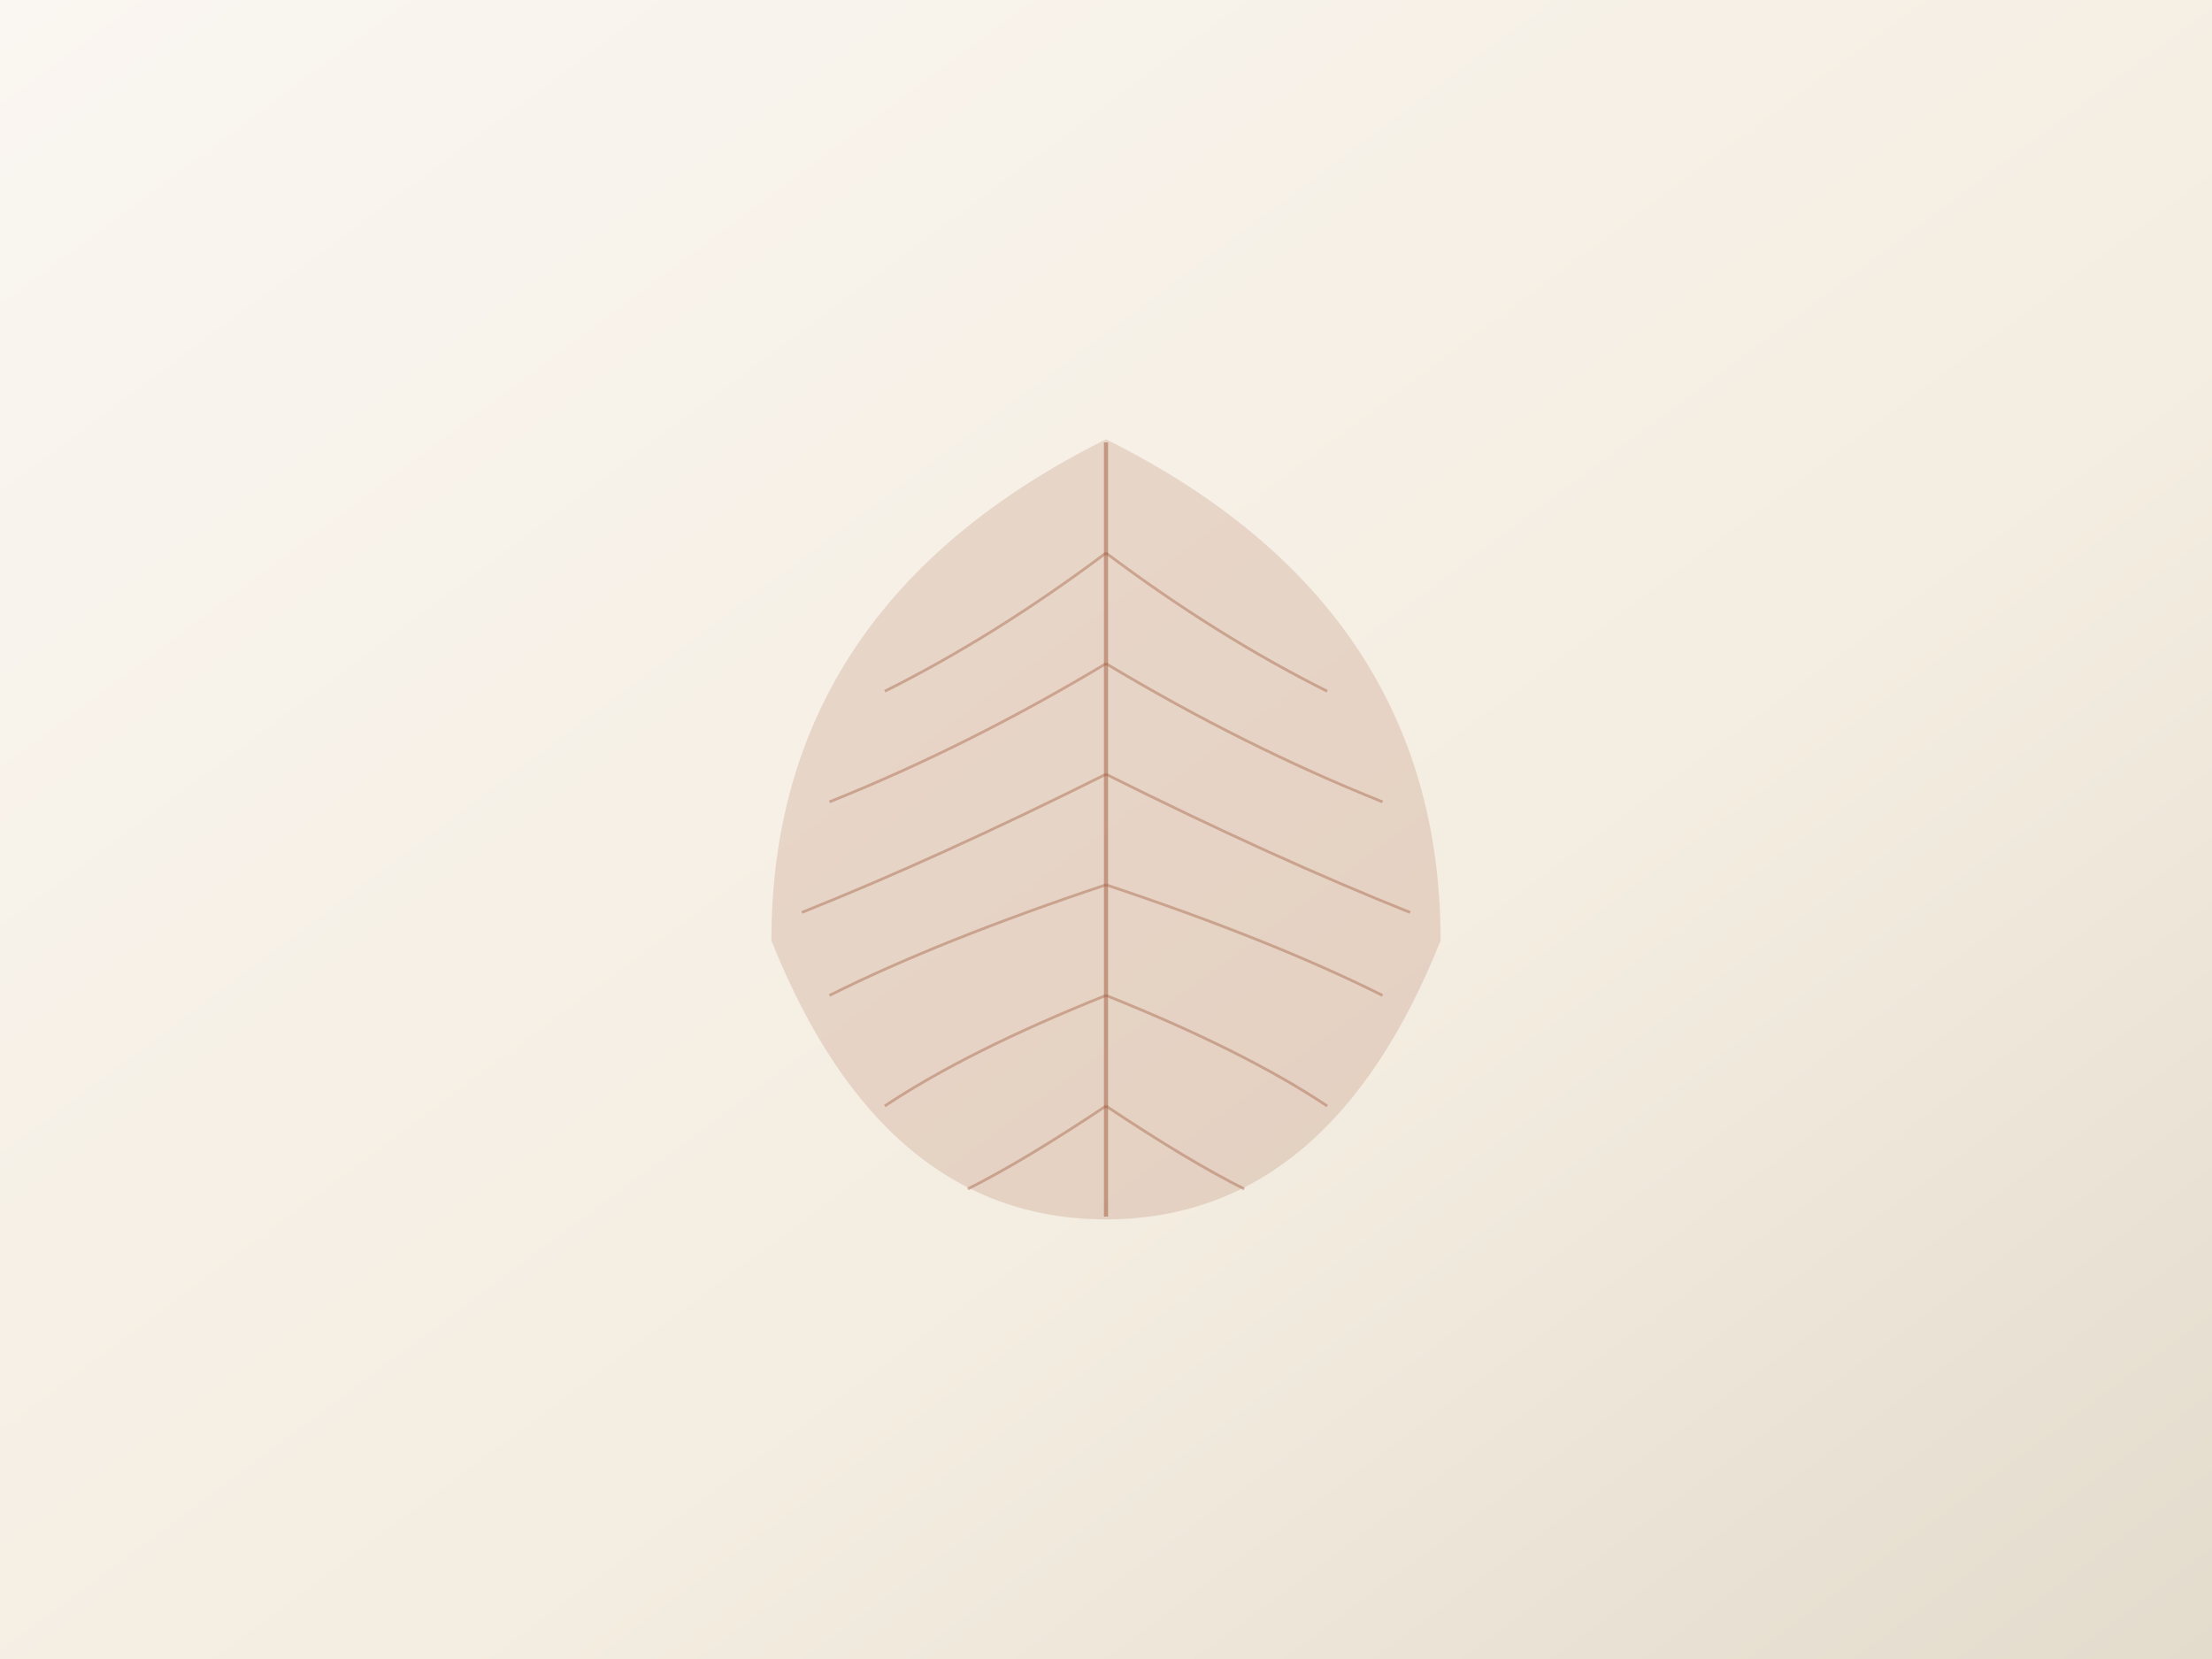
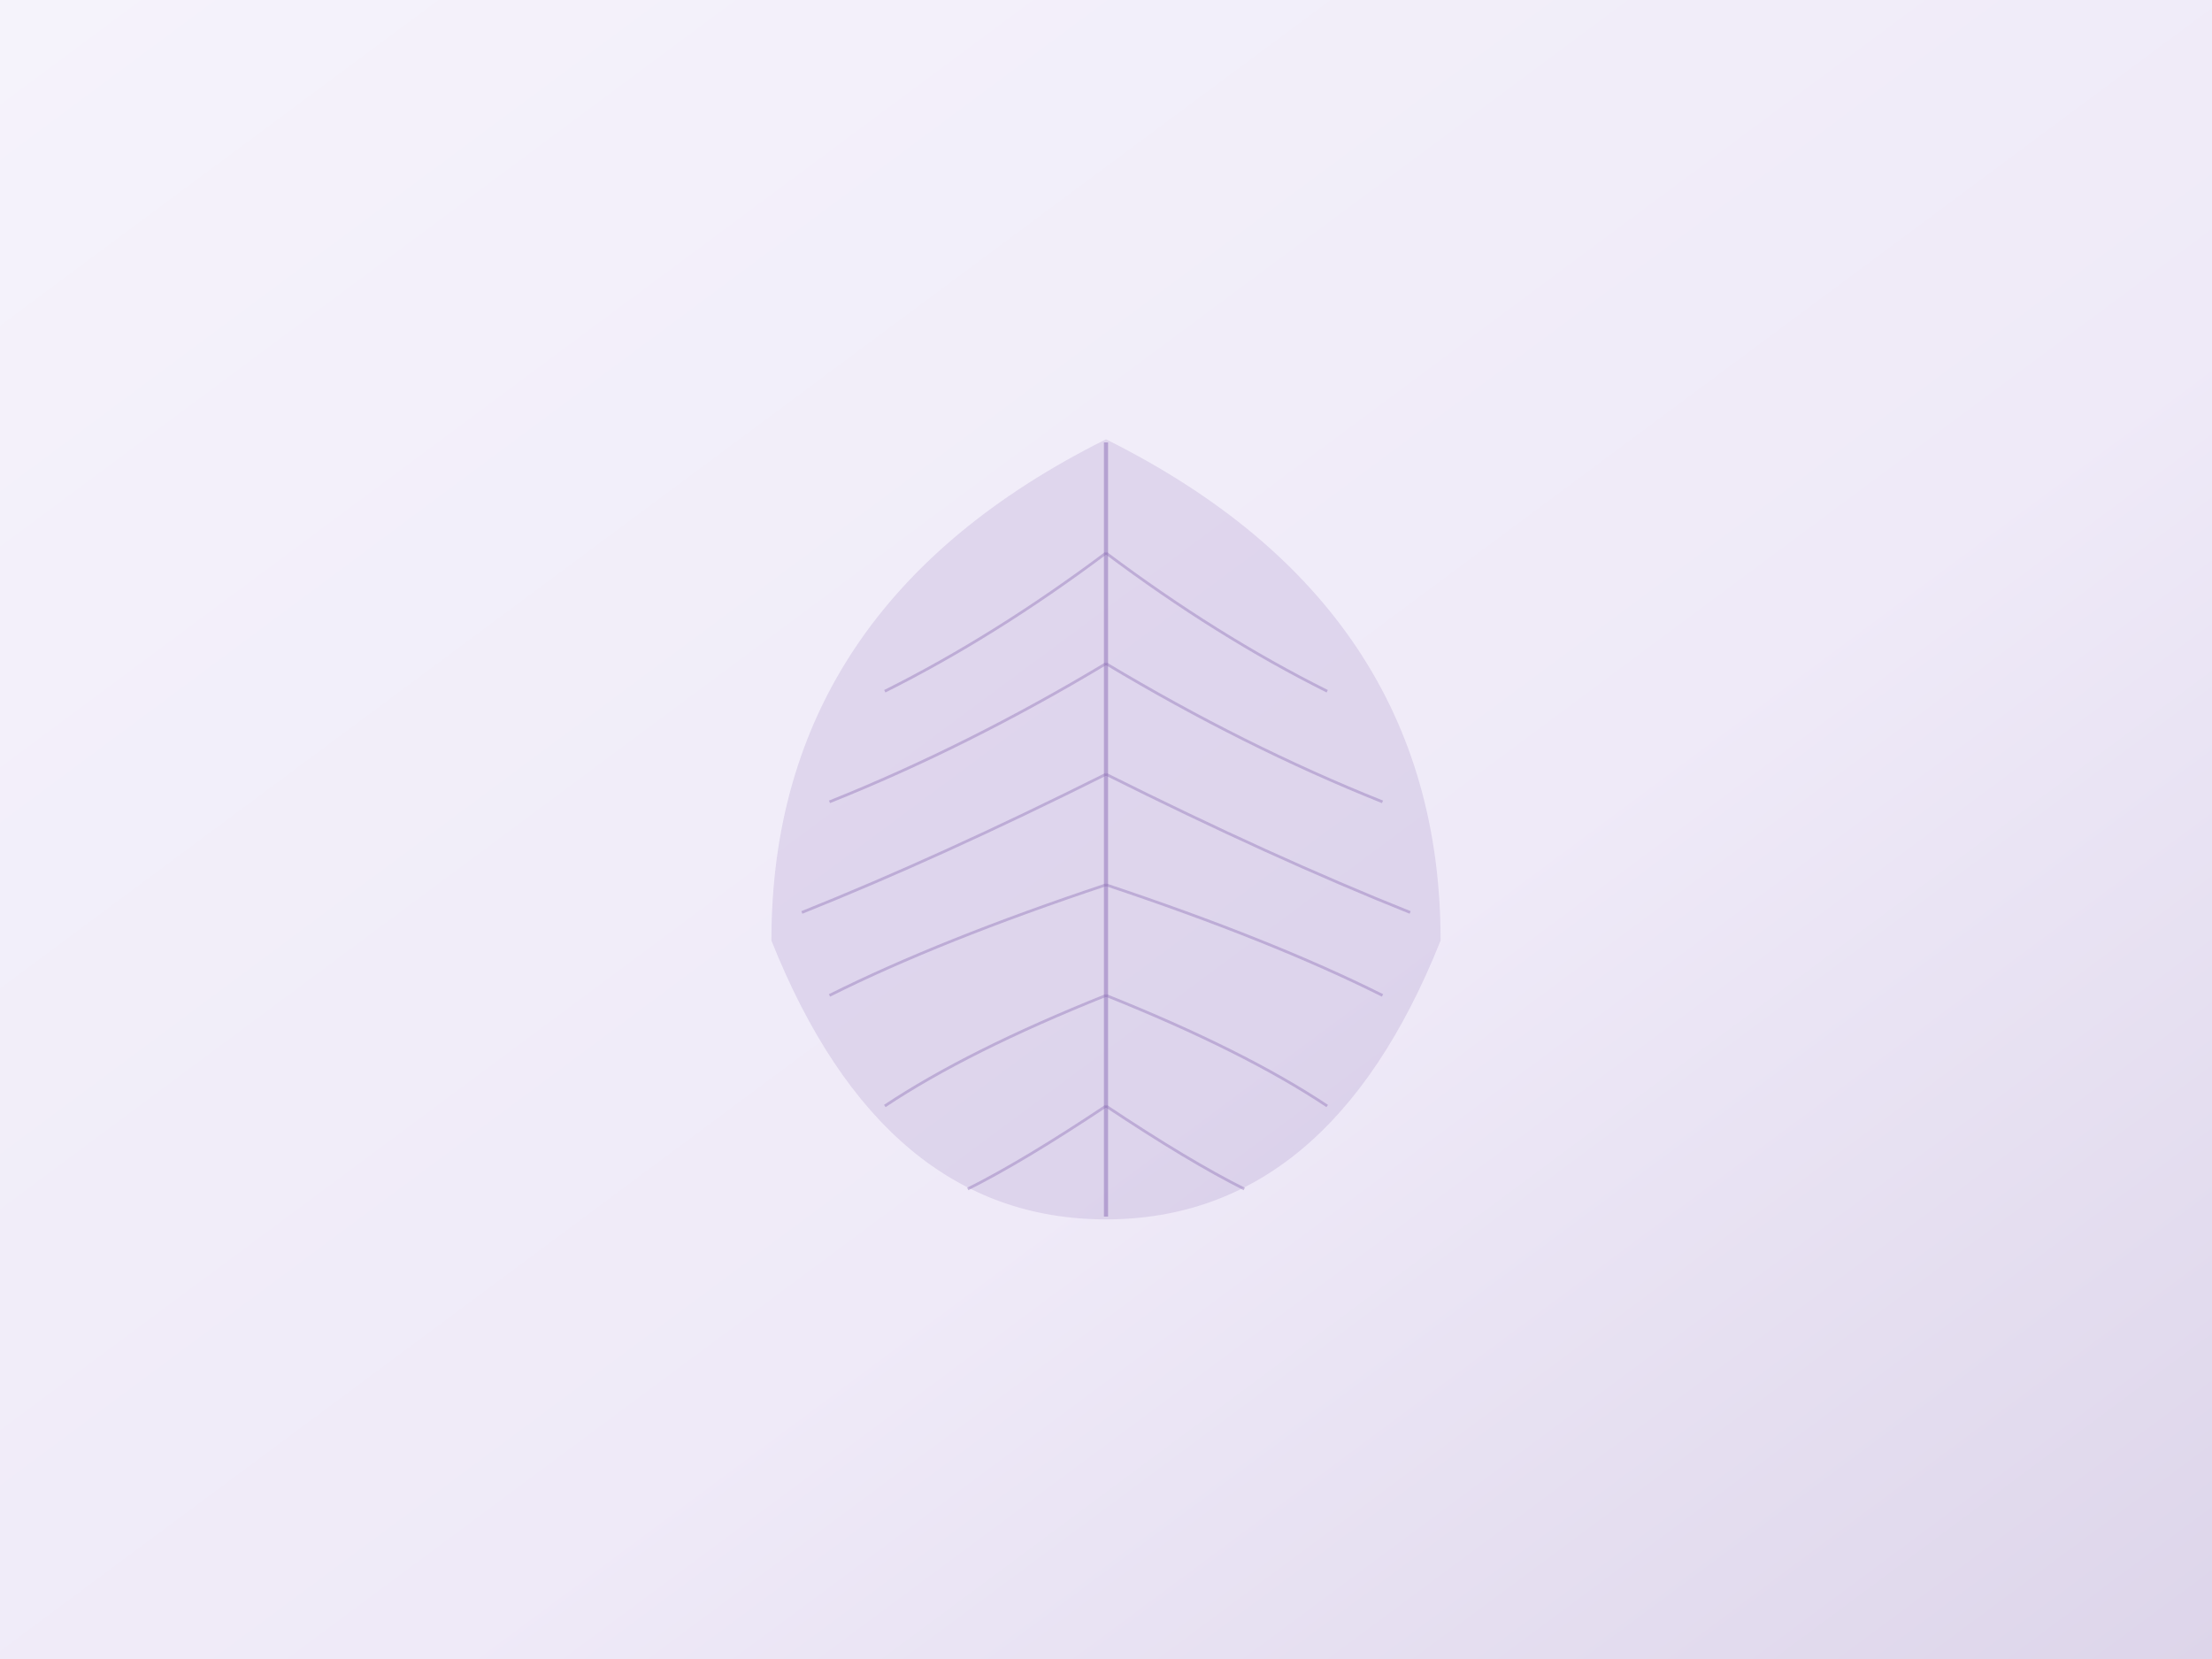
<svg xmlns="http://www.w3.org/2000/svg" viewBox="0 0 800 600" preserveAspectRatio="xMidYMid slice">
  <defs>
    <linearGradient id="bg-corpo" x1="0%" y1="0%" x2="100%" y2="100%">
-       <stop offset="0%" stop-color="#faf6f1" />
-       <stop offset="60%" stop-color="#f4ede1" />
-       <stop offset="100%" stop-color="#e3dccd" />
+       <stop offset="0%" stop-color="#f5f3fb" />
+       <stop offset="60%" stop-color="#efeaf8" />
+       <stop offset="100%" stop-color="#ddd5ea" />
    </linearGradient>
  </defs>
  <rect width="800" height="600" fill="url(#bg-corpo)" />
  <g transform="translate(400, 300)">
-     <path d="M 0,-140 Q -120,-80 -120,40 Q -80,140 0,140 Q 80,140 120,40 Q 120,-80 0,-140 Z" fill="#a05a3c" opacity="0.18" stroke="#a05a3c" stroke-width="2" />
-     <line x1="0" y1="-140" x2="0" y2="140" stroke="#a05a3c" stroke-width="1.5" opacity="0.5" />
-     <path d="M 0,-100 Q -40,-70 -80,-50 M 0,-60 Q -50,-30 -100,-10 M 0,-20 Q -60,10 -110,30              M 0,20 Q -60,40 -100,60 M 0,60 Q -50,80 -80,100 M 0,100 Q -30,120 -50,130" stroke="#a05a3c" stroke-width="1" fill="none" opacity="0.4" />
-     <path d="M 0,-100 Q 40,-70 80,-50 M 0,-60 Q 50,-30 100,-10 M 0,-20 Q 60,10 110,30              M 0,20 Q 60,40 100,60 M 0,60 Q 50,80 80,100 M 0,100 Q 30,120 50,130" stroke="#a05a3c" stroke-width="1" fill="none" opacity="0.4" />
+     <path d="M 0,-140 Q -120,-80 -120,40 Q -80,140 0,140 Q 80,140 120,40 Q 120,-80 0,-140 Z" fill="#8b6db5" opacity="0.18" stroke="#8b6db5" stroke-width="2" />
+     <line x1="0" y1="-140" x2="0" y2="140" stroke="#8b6db5" stroke-width="1.5" opacity="0.5" />
+     <path d="M 0,-100 Q -40,-70 -80,-50 M 0,-60 Q -50,-30 -100,-10 M 0,-20 Q -60,10 -110,30              M 0,20 Q -60,40 -100,60 M 0,60 Q -50,80 -80,100 M 0,100 Q -30,120 -50,130" stroke="#8b6db5" stroke-width="1" fill="none" opacity="0.4" />
+     <path d="M 0,-100 Q 40,-70 80,-50 M 0,-60 Q 50,-30 100,-10 M 0,-20 Q 60,10 110,30              M 0,20 Q 60,40 100,60 M 0,60 Q 50,80 80,100 M 0,100 Q 30,120 50,130" stroke="#8b6db5" stroke-width="1" fill="none" opacity="0.4" />
  </g>
</svg>
